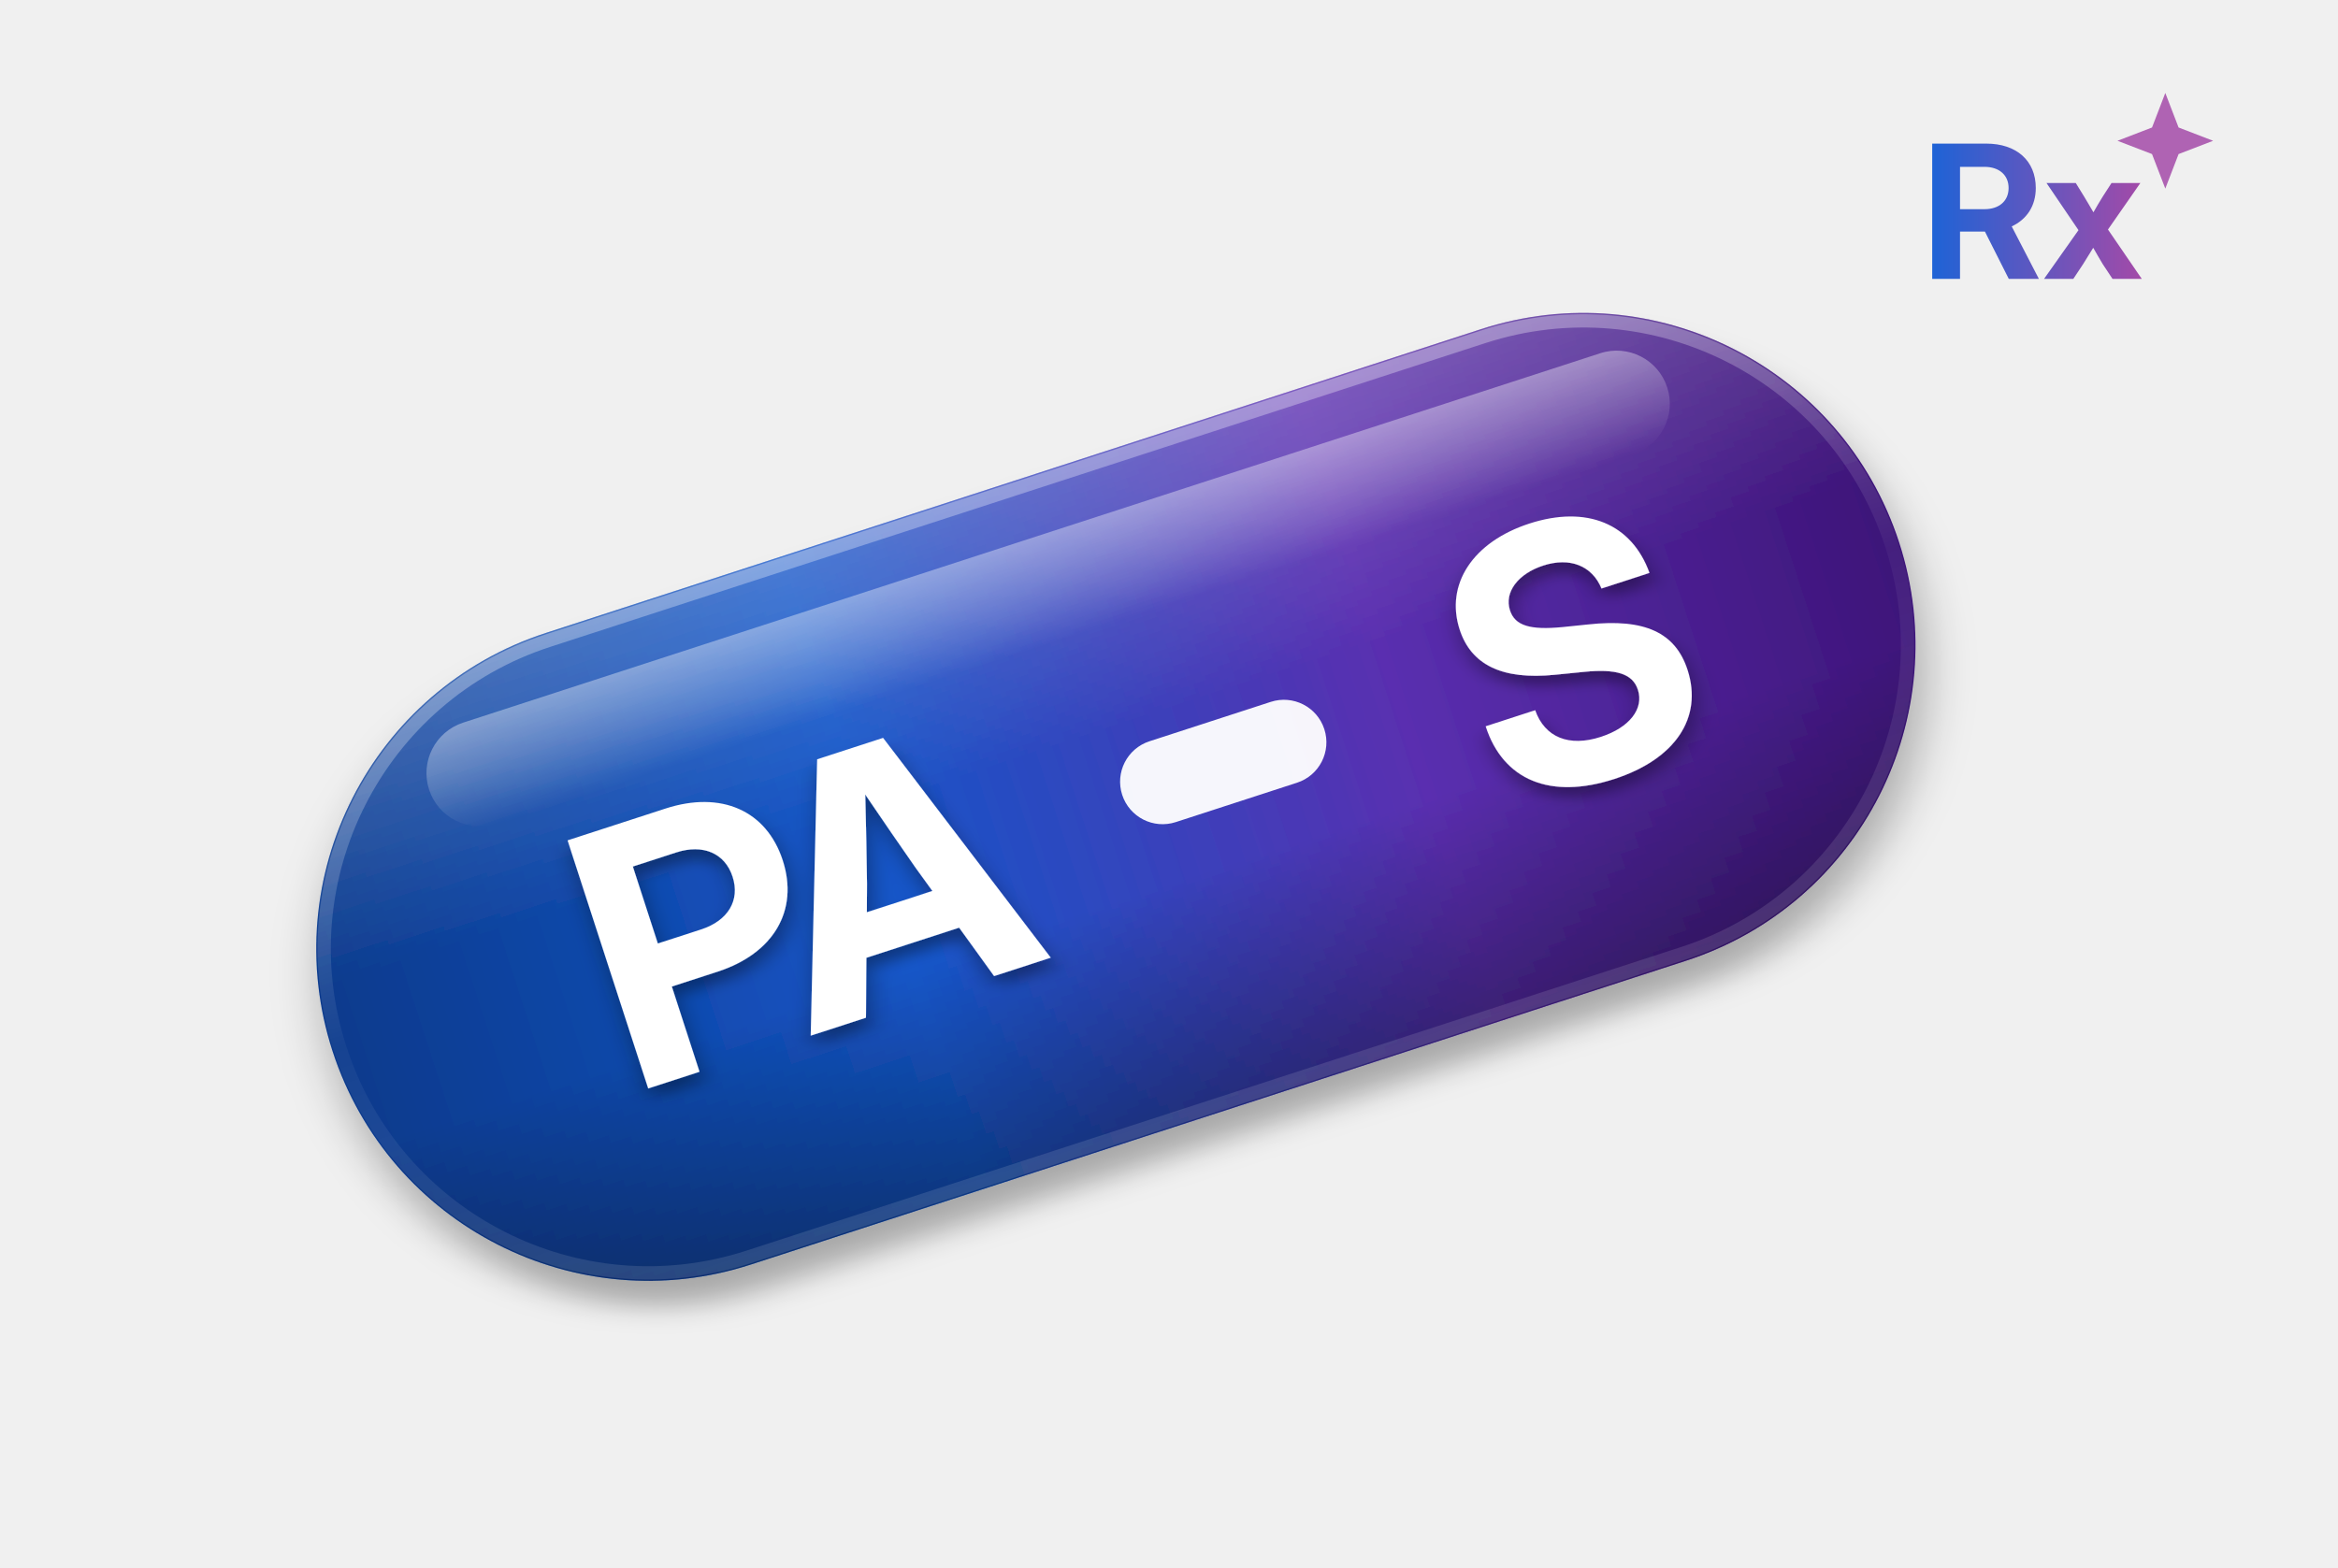
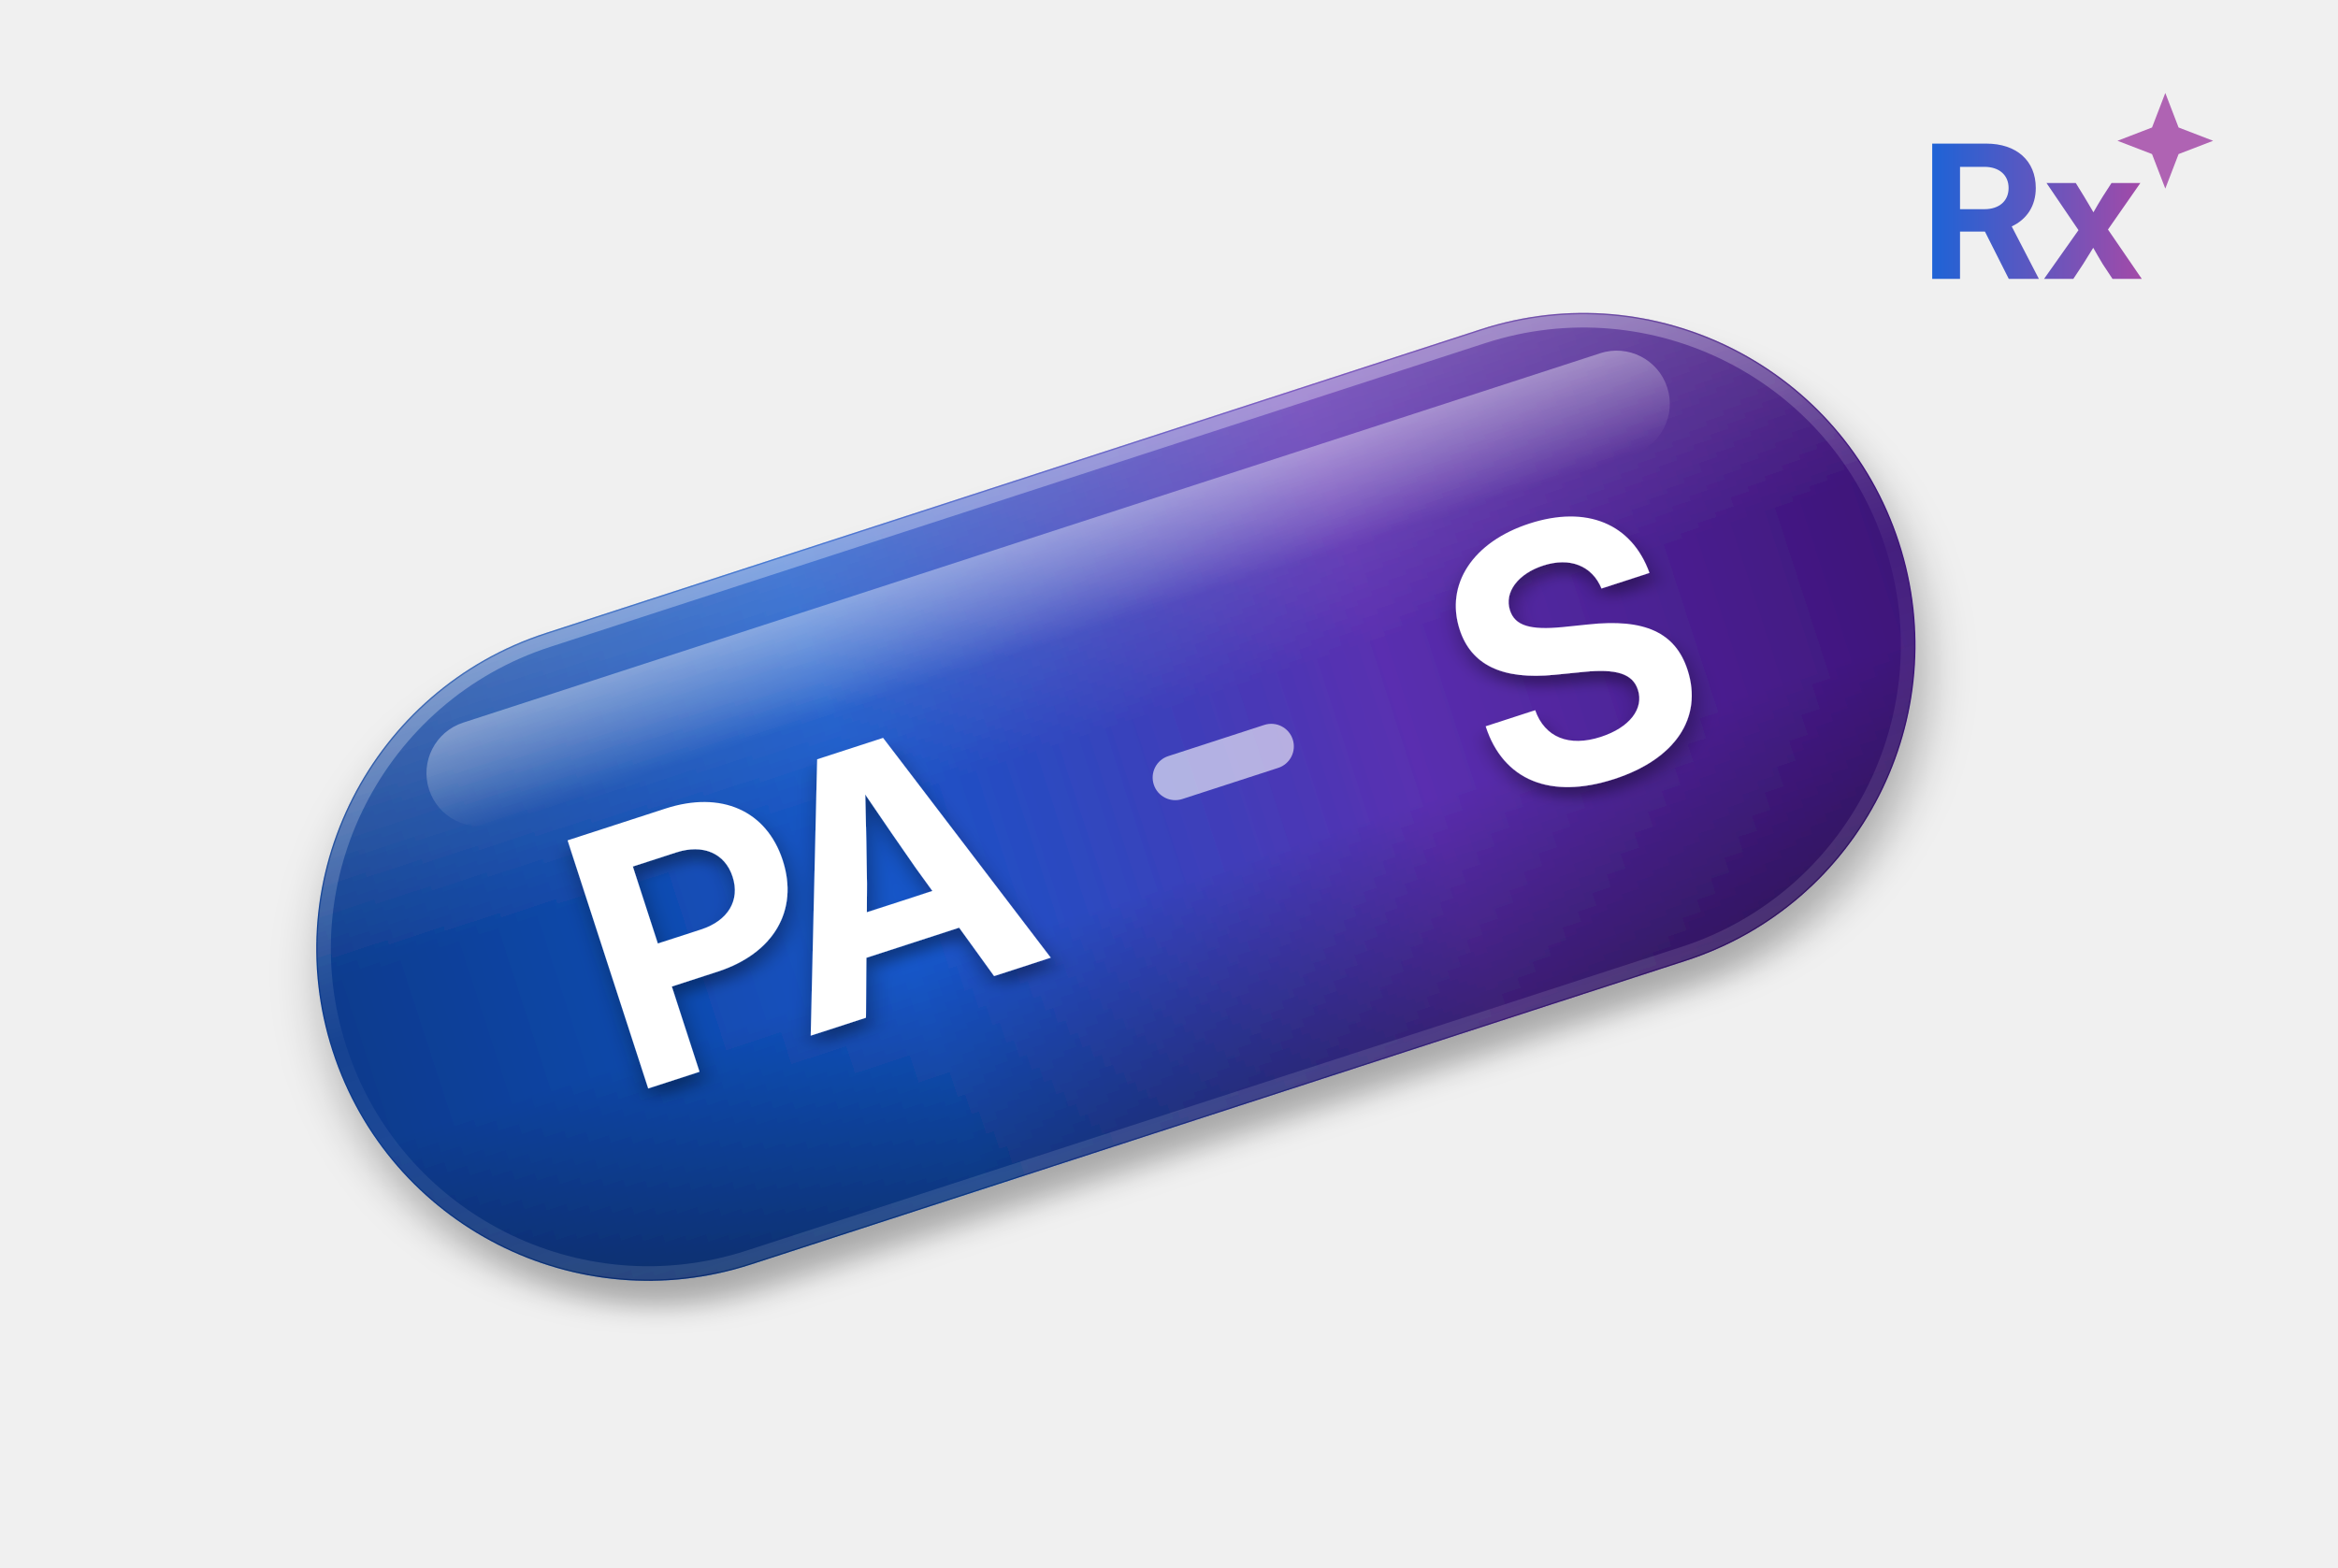
<svg xmlns="http://www.w3.org/2000/svg" viewBox="0 0 176 118">
  <defs>
    <clipPath id="ca">
      <rect x="-62.0" y="-25.0" width="124" height="50" rx="25.0" />
    </clipPath>
    <linearGradient id="ga" gradientUnits="userSpaceOnUse" x1="-62.0" y1="0" x2="62.0" y2="0">
      <stop offset="0" stop-color="#0b3a8c" />
      <stop offset="0.35" stop-color="#1556c8" />
      <stop offset="0.68" stop-color="#5a2fb0" />
      <stop offset="1" stop-color="#3d1478" />
    </linearGradient>
    <linearGradient id="cyla" x1="0" y1="0" x2="0" y2="1">
      <stop offset="0" stop-color="#fff" stop-opacity=".22" />
      <stop offset=".4" stop-color="#fff" stop-opacity="0" />
      <stop offset=".65" stop-color="#000" stop-opacity="0" />
      <stop offset="1" stop-color="#000" stop-opacity=".35" />
    </linearGradient>
    <linearGradient id="hia" x1="0" y1="0" x2="0" y2="1">
      <stop offset="0" stop-color="#fff" stop-opacity=".38" />
      <stop offset="1" stop-color="#fff" stop-opacity="0" />
    </linearGradient>
    <linearGradient id="rima" x1="0" y1="0" x2="0" y2="1">
      <stop offset="0" stop-color="#fff" stop-opacity=".32" />
      <stop offset=".5" stop-color="#fff" stop-opacity=".04" />
      <stop offset="1" stop-color="#fff" stop-opacity=".12" />
    </linearGradient>
    <filter id="sha" x="-40%" y="-80%" width="180%" height="260%">
      <feDropShadow dx="0" dy="8" stdDeviation="8" flood-color="#2a3fa8" flood-opacity=".42" />
      <feDropShadow dx="0" dy="2" stdDeviation="1.5" flood-color="#000" flood-opacity=".3" />
    </filter>
    <filter id="tsa">
      <feDropShadow dx="0" dy=".8" stdDeviation=".7" flood-color="#000" flood-opacity=".35" />
    </filter>
    <linearGradient id="rxga" x1="0" x2="1">
      <stop offset="0" stop-color="#1e63d6" />
      <stop offset="1" stop-color="#a34aa8" />
    </linearGradient>
  </defs>
  <g transform="translate(84 60) rotate(-18)">
    <g filter="url(#sha)">
      <g clip-path="url(#ca)">
        <rect x="-62.0" y="-25.0" width="124" height="50" fill="url(#ga)" />
        <rect x="-62.0" y="-25.0" width="124" height="50" fill="url(#cyla)" />
      </g>
    </g>
    <rect x="-49.0" y="-20.5" width="98" height="8" rx="4" fill="url(#hia)" />
    <rect x="-61.4" y="-24.4" width="122.8" height="48.8" rx="24.4" fill="none" stroke="url(#rima)" stroke-width="1" />
    <g filter="url(#tsa)">
      <text x="-25" y="10" text-anchor="middle" font-family="-apple-system,'SF Pro Display','Inter Display',Inter,Helvetica,sans-serif" font-weight="650" font-size="27" letter-spacing="-.6" fill="#fff">PA</text>
      <text x="36" y="10" text-anchor="middle" font-family="-apple-system,'SF Pro Display','Inter Display',Inter,Helvetica,sans-serif" font-weight="650" font-size="27" fill="#fff">S</text>
    </g>
-     <rect x="0.5" y="-3.2" width="16" height="6.4" rx="3.2" fill="#fff" opacity=".95" />
+     <rect x="3" y="-1.7" width="11" height="3.4" rx="1.7" fill="#fff" opacity=".6" />
  </g>
  <g transform="translate(153 21)">
    <text x="0" y="0" text-anchor="middle" font-family="-apple-system,'SF Pro Display','Inter Display',Inter,Helvetica,sans-serif" font-weight="700" font-size="14" fill="url(#rxga)">Rx</text>
    <path d="M10 -14 l1 2.6 2.6 1 -2.6 1 -1 2.6 -1 -2.6 -2.6 -1 2.6 -1z" fill="#a34aa8" opacity=".85" />
  </g>
</svg>
